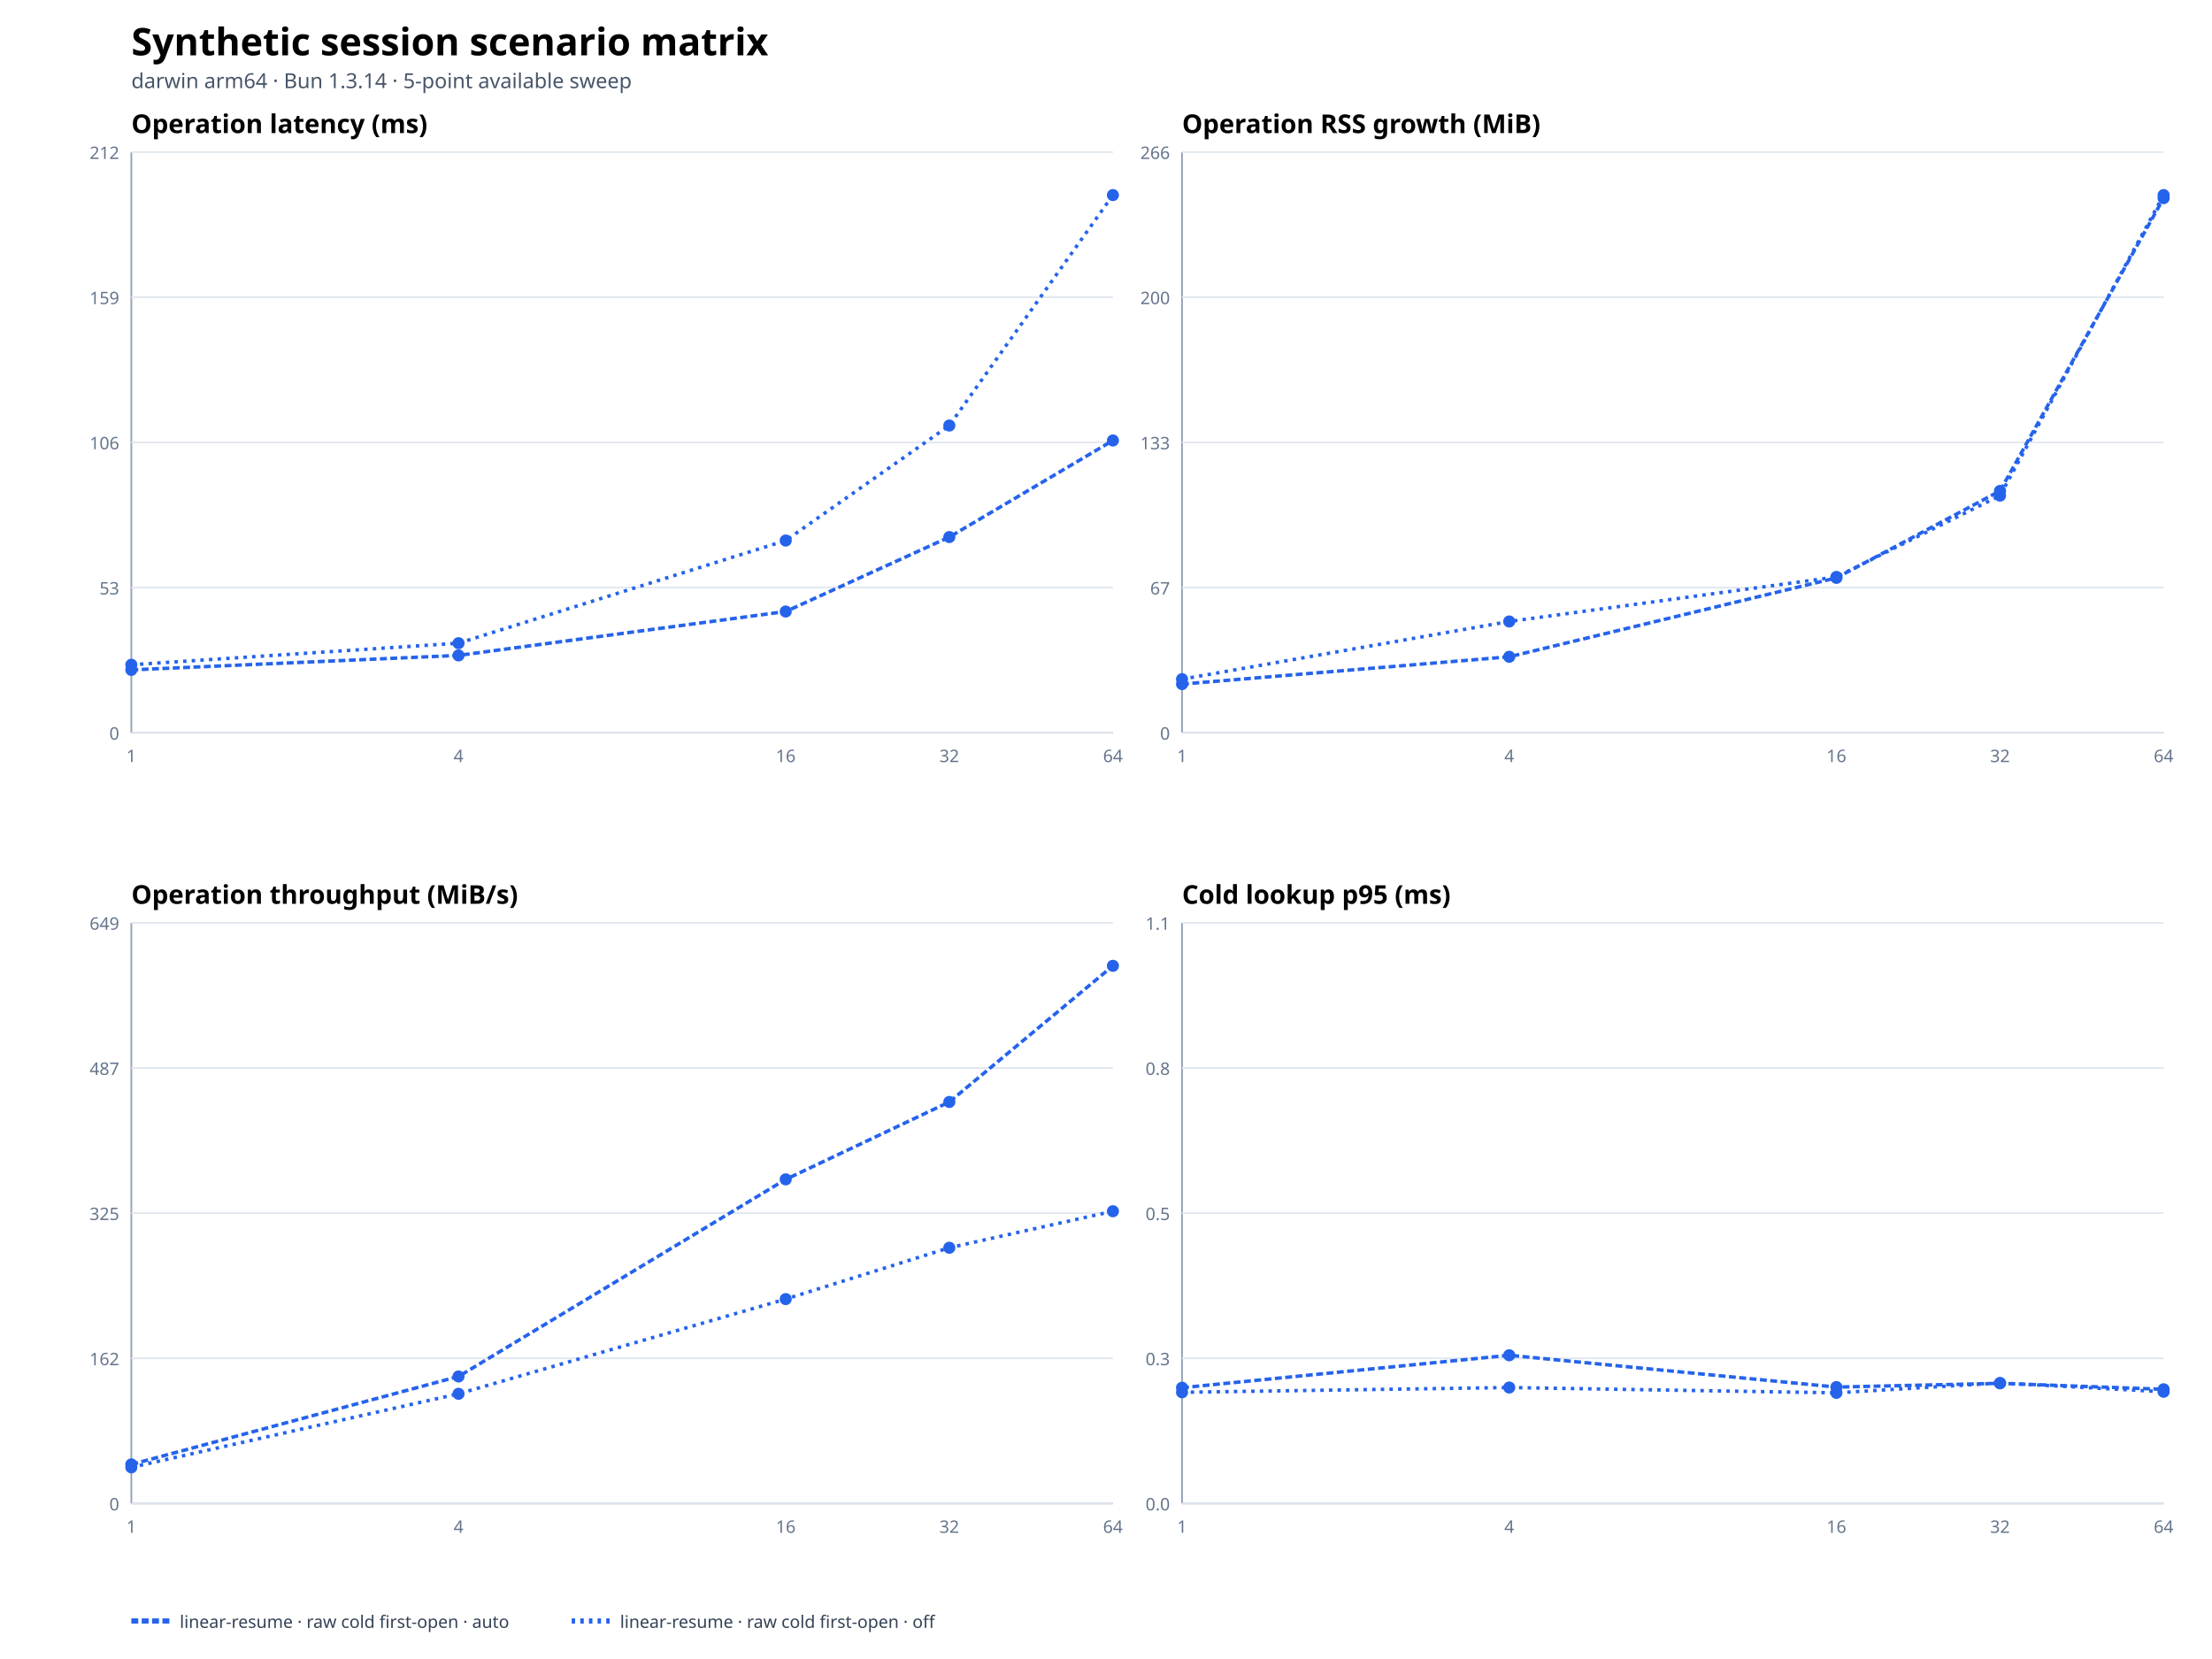
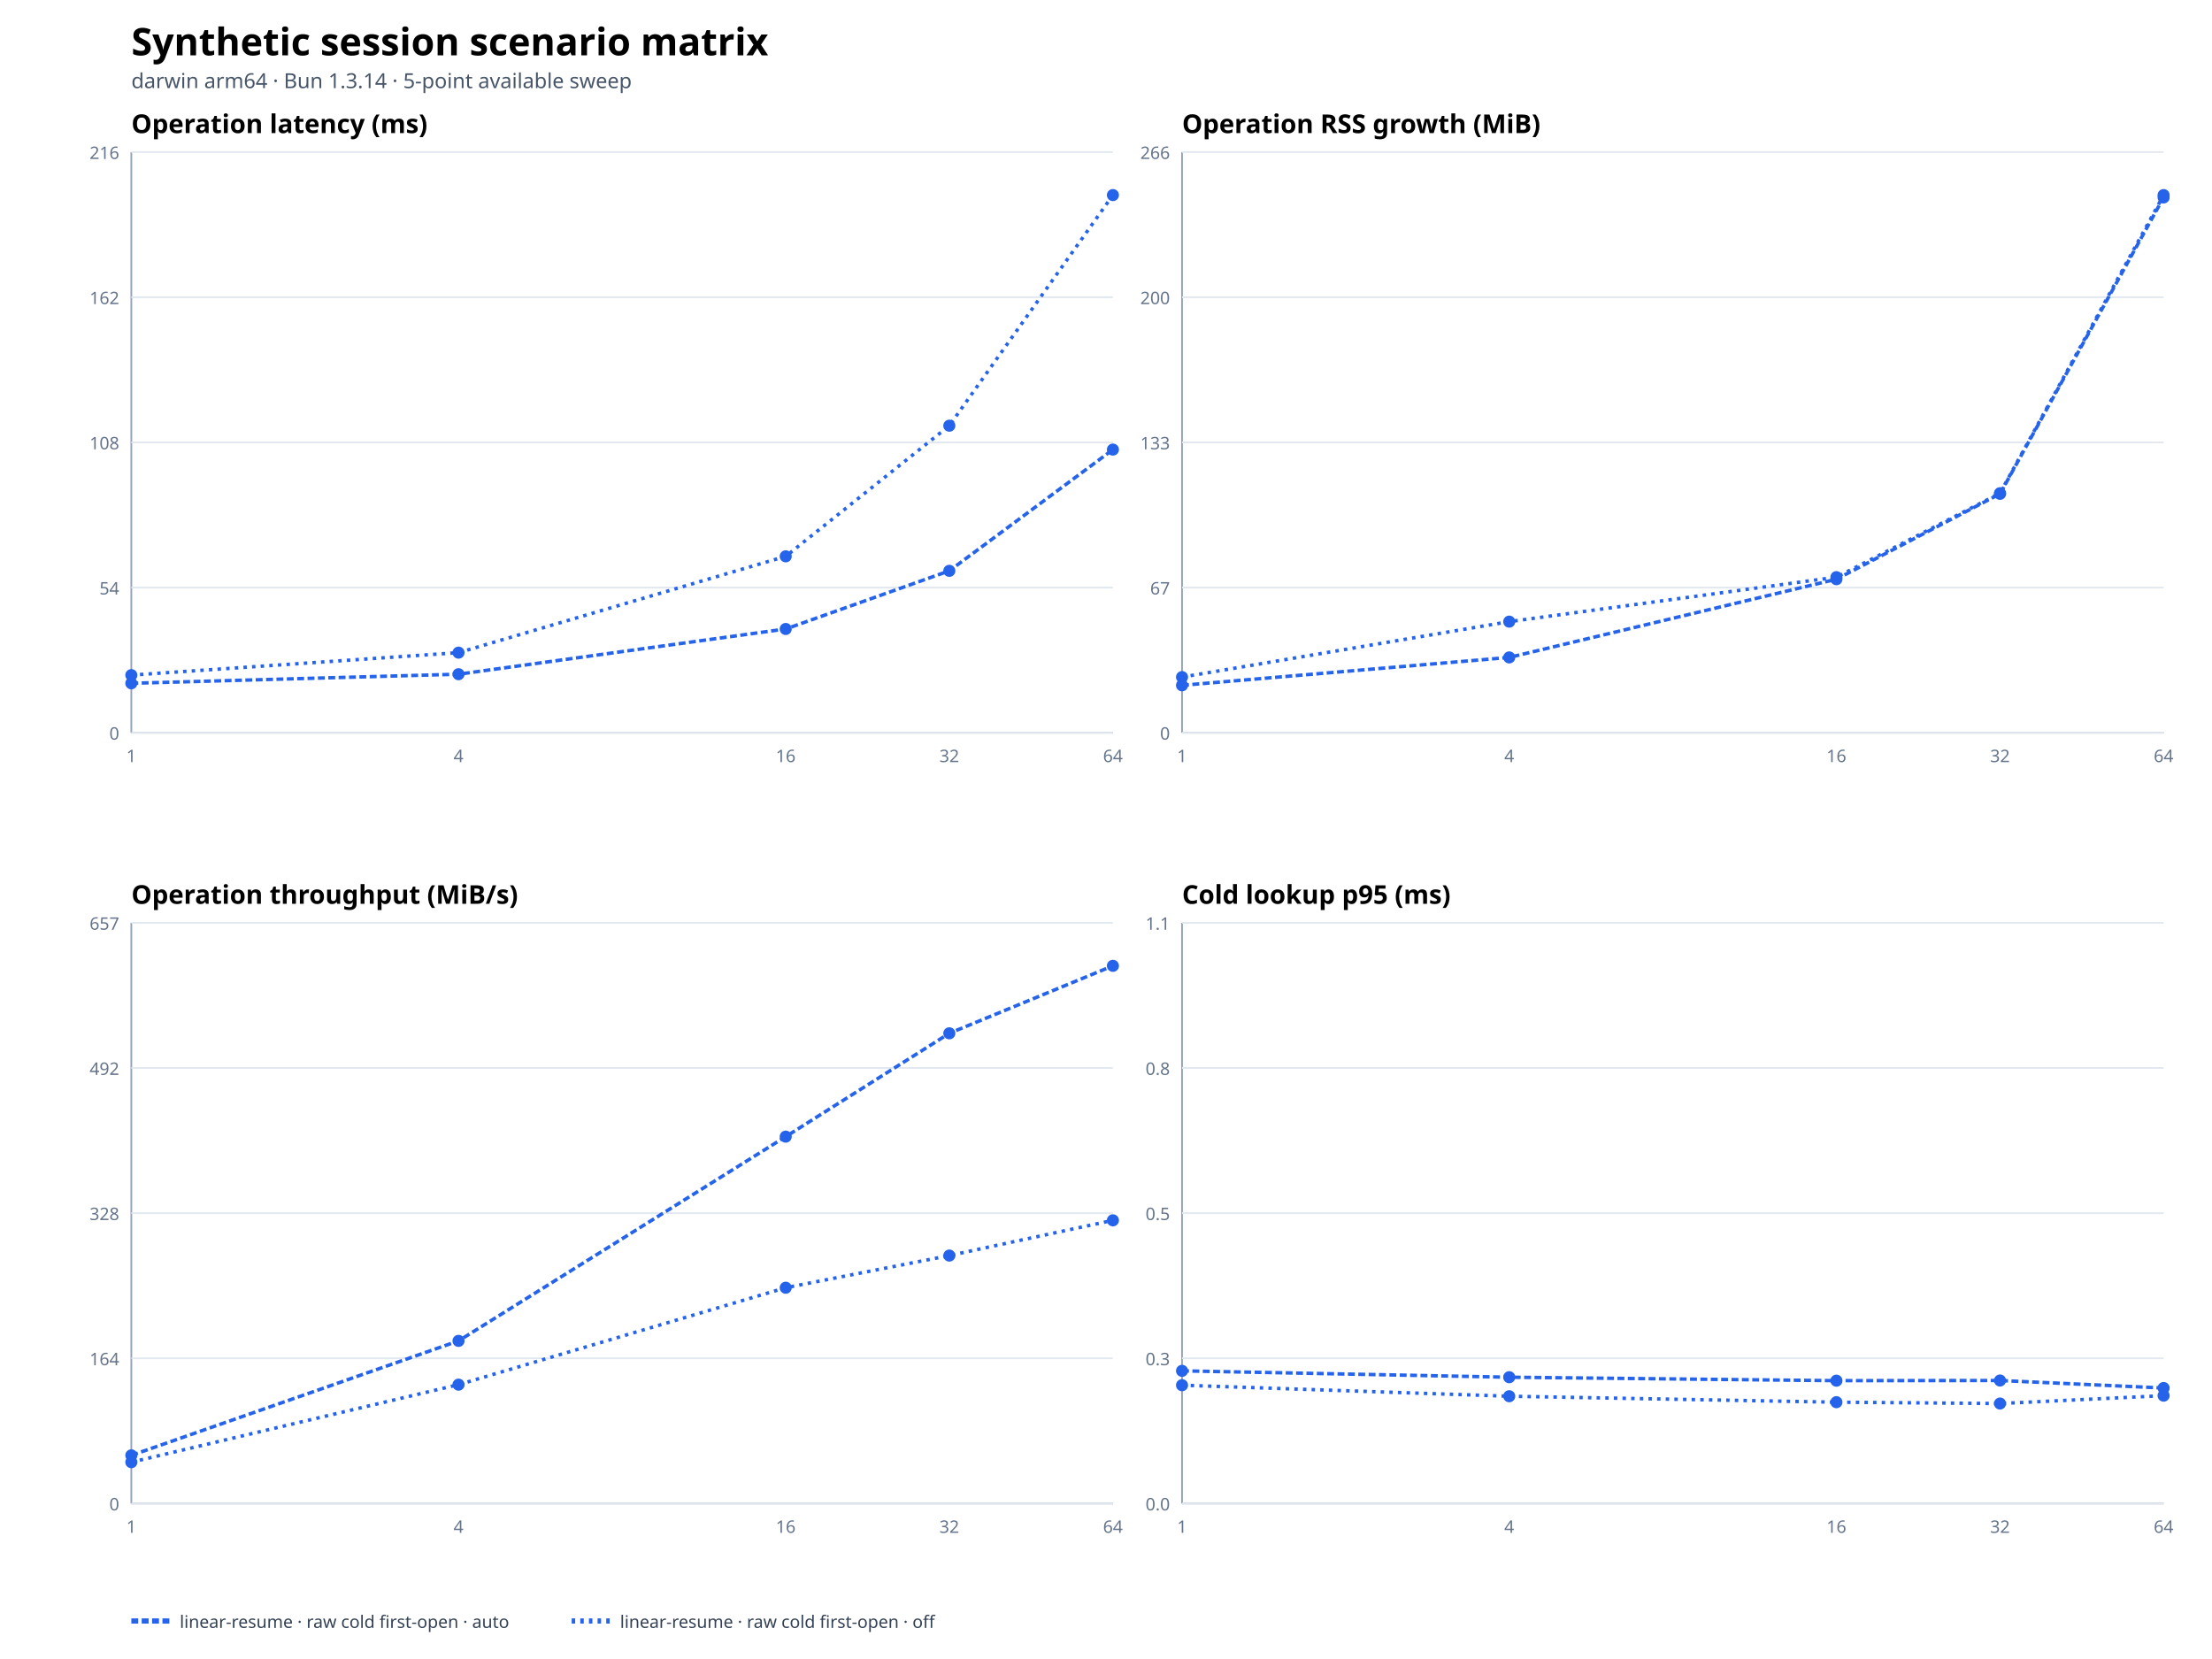
<svg xmlns="http://www.w3.org/2000/svg" width="1280" height="960" viewBox="0 0 1280 960">
  <rect width="100%" height="100%" fill="#ffffff" />
  <text x="76" y="32" font-family="system-ui,sans-serif" font-size="22" font-weight="700">Synthetic session scenario matrix</text>
  <text x="76" y="51" font-family="system-ui,sans-serif" font-size="12" fill="#475569">darwin arm64 · Bun 1.3.14 · 5-point available sweep</text>
  <text x="76" y="77" font-family="system-ui,sans-serif" font-size="15" font-weight="650">Operation latency (ms)</text>
  <line x1="76" y1="424" x2="644" y2="424" stroke="#94a3b8" />
  <line x1="76" y1="88" x2="76" y2="424" stroke="#94a3b8" />
  <line x1="76" y1="424" x2="644" y2="424" stroke="#e2e8f0" />
  <text x="69" y="428" text-anchor="end" font-family="system-ui,sans-serif" font-size="10" fill="#64748b">0</text>
  <line x1="76" y1="340" x2="644" y2="340" stroke="#e2e8f0" />
-   <text x="69" y="344" text-anchor="end" font-family="system-ui,sans-serif" font-size="10" fill="#64748b">53</text>
+   <text x="69" y="344" text-anchor="end" font-family="system-ui,sans-serif" font-size="10" fill="#64748b">54</text>
  <line x1="76" y1="256" x2="644" y2="256" stroke="#e2e8f0" />
-   <text x="69" y="260" text-anchor="end" font-family="system-ui,sans-serif" font-size="10" fill="#64748b">106</text>
+   <text x="69" y="260" text-anchor="end" font-family="system-ui,sans-serif" font-size="10" fill="#64748b">108</text>
  <line x1="76" y1="172" x2="644" y2="172" stroke="#e2e8f0" />
-   <text x="69" y="176" text-anchor="end" font-family="system-ui,sans-serif" font-size="10" fill="#64748b">159</text>
+   <text x="69" y="176" text-anchor="end" font-family="system-ui,sans-serif" font-size="10" fill="#64748b">162</text>
  <line x1="76" y1="88" x2="644" y2="88" stroke="#e2e8f0" />
-   <text x="69" y="92" text-anchor="end" font-family="system-ui,sans-serif" font-size="10" fill="#64748b">212</text>
+   <text x="69" y="92" text-anchor="end" font-family="system-ui,sans-serif" font-size="10" fill="#64748b">216</text>
  <text x="76" y="441" text-anchor="middle" font-family="system-ui,sans-serif" font-size="10" fill="#64748b">1</text>
  <text x="265.333" y="441" text-anchor="middle" font-family="system-ui,sans-serif" font-size="10" fill="#64748b">4</text>
  <text x="454.667" y="441" text-anchor="middle" font-family="system-ui,sans-serif" font-size="10" fill="#64748b">16</text>
  <text x="549.333" y="441" text-anchor="middle" font-family="system-ui,sans-serif" font-size="10" fill="#64748b">32</text>
  <text x="644" y="441" text-anchor="middle" font-family="system-ui,sans-serif" font-size="10" fill="#64748b">64</text>
-   <polyline fill="none" stroke="#2563eb" stroke-width="2" stroke-dasharray="4 2" points="76,387.636 265.333,379.254 454.667,353.869 549.333,310.781 644,254.896" />
-   <circle cx="76" cy="387.636" r="3.5" fill="#2563eb" />
-   <circle cx="265.333" cy="379.254" r="3.5" fill="#2563eb" />
-   <circle cx="454.667" cy="353.869" r="3.5" fill="#2563eb" />
-   <circle cx="549.333" cy="310.781" r="3.5" fill="#2563eb" />
-   <circle cx="644" cy="254.896" r="3.5" fill="#2563eb" />
-   <polyline fill="none" stroke="#2563eb" stroke-width="2" stroke-dasharray="2 3" points="76,384.671 265.333,372.191 454.667,312.79 549.333,246.236 644,112.889" />
-   <circle cx="76" cy="384.671" r="3.5" fill="#2563eb" />
-   <circle cx="265.333" cy="372.191" r="3.5" fill="#2563eb" />
-   <circle cx="454.667" cy="312.79" r="3.5" fill="#2563eb" />
-   <circle cx="549.333" cy="246.236" r="3.5" fill="#2563eb" />
+   <polyline fill="none" stroke="#2563eb" stroke-width="2" stroke-dasharray="4 2" points="76,395.391 265.333,390.139 454.667,363.969 549.333,330.322 644,260.16" />
+   <circle cx="76" cy="395.391" r="3.5" fill="#2563eb" />
+   <circle cx="265.333" cy="390.139" r="3.5" fill="#2563eb" />
+   <circle cx="454.667" cy="363.969" r="3.5" fill="#2563eb" />
+   <circle cx="549.333" cy="330.322" r="3.5" fill="#2563eb" />
+   <circle cx="644" cy="260.16" r="3.5" fill="#2563eb" />
+   <polyline fill="none" stroke="#2563eb" stroke-width="2" stroke-dasharray="2 3" points="76,390.666 265.333,377.664 454.667,321.926 549.333,246.33 644,112.889" />
+   <circle cx="76" cy="390.666" r="3.5" fill="#2563eb" />
+   <circle cx="265.333" cy="377.664" r="3.5" fill="#2563eb" />
+   <circle cx="454.667" cy="321.926" r="3.5" fill="#2563eb" />
+   <circle cx="549.333" cy="246.33" r="3.5" fill="#2563eb" />
  <circle cx="644" cy="112.889" r="3.5" fill="#2563eb" />
  <text x="684" y="77" font-family="system-ui,sans-serif" font-size="15" font-weight="650">Operation RSS growth (MiB)</text>
  <line x1="684" y1="424" x2="1252" y2="424" stroke="#94a3b8" />
  <line x1="684" y1="88" x2="684" y2="424" stroke="#94a3b8" />
  <line x1="684" y1="424" x2="1252" y2="424" stroke="#e2e8f0" />
  <text x="677" y="428" text-anchor="end" font-family="system-ui,sans-serif" font-size="10" fill="#64748b">0</text>
  <line x1="684" y1="340" x2="1252" y2="340" stroke="#e2e8f0" />
  <text x="677" y="344" text-anchor="end" font-family="system-ui,sans-serif" font-size="10" fill="#64748b">67</text>
  <line x1="684" y1="256" x2="1252" y2="256" stroke="#e2e8f0" />
  <text x="677" y="260" text-anchor="end" font-family="system-ui,sans-serif" font-size="10" fill="#64748b">133</text>
  <line x1="684" y1="172" x2="1252" y2="172" stroke="#e2e8f0" />
  <text x="677" y="176" text-anchor="end" font-family="system-ui,sans-serif" font-size="10" fill="#64748b">200</text>
  <line x1="684" y1="88" x2="1252" y2="88" stroke="#e2e8f0" />
  <text x="677" y="92" text-anchor="end" font-family="system-ui,sans-serif" font-size="10" fill="#64748b">266</text>
  <text x="684" y="441" text-anchor="middle" font-family="system-ui,sans-serif" font-size="10" fill="#64748b">1</text>
  <text x="873.333" y="441" text-anchor="middle" font-family="system-ui,sans-serif" font-size="10" fill="#64748b">4</text>
  <text x="1062.667" y="441" text-anchor="middle" font-family="system-ui,sans-serif" font-size="10" fill="#64748b">16</text>
  <text x="1157.333" y="441" text-anchor="middle" font-family="system-ui,sans-serif" font-size="10" fill="#64748b">32</text>
  <text x="1252" y="441" text-anchor="middle" font-family="system-ui,sans-serif" font-size="10" fill="#64748b">64</text>
-   <polyline fill="none" stroke="#2563eb" stroke-width="2" stroke-dasharray="4 2" points="684,395.862 873.333,380.059 1062.667,334.385 1157.333,284.08 1252,114.662" />
-   <circle cx="684" cy="395.862" r="3.5" fill="#2563eb" />
-   <circle cx="873.333" cy="380.059" r="3.5" fill="#2563eb" />
-   <circle cx="1062.667" cy="334.385" r="3.5" fill="#2563eb" />
-   <circle cx="1157.333" cy="284.08" r="3.5" fill="#2563eb" />
-   <circle cx="1252" cy="114.662" r="3.5" fill="#2563eb" />
-   <polyline fill="none" stroke="#2563eb" stroke-width="2" stroke-dasharray="2 3" points="684,393.005 873.333,359.626 1062.667,333.853 1157.333,286.799 1252,112.889" />
-   <circle cx="684" cy="393.005" r="3.5" fill="#2563eb" />
-   <circle cx="873.333" cy="359.626" r="3.5" fill="#2563eb" />
-   <circle cx="1062.667" cy="333.853" r="3.5" fill="#2563eb" />
-   <circle cx="1157.333" cy="286.799" r="3.5" fill="#2563eb" />
+   <polyline fill="none" stroke="#2563eb" stroke-width="2" stroke-dasharray="4 2" points="684,396.566 873.333,380.421 1062.667,335.165 1157.333,285.763 1252,114.251" />
+   <circle cx="684" cy="396.566" r="3.5" fill="#2563eb" />
+   <circle cx="873.333" cy="380.421" r="3.5" fill="#2563eb" />
+   <circle cx="1062.667" cy="335.165" r="3.5" fill="#2563eb" />
+   <circle cx="1157.333" cy="285.763" r="3.5" fill="#2563eb" />
+   <circle cx="1252" cy="114.251" r="3.5" fill="#2563eb" />
+   <polyline fill="none" stroke="#2563eb" stroke-width="2" stroke-dasharray="2 3" points="684,391.809 873.333,359.717 1062.667,333.98 1157.333,285.408 1252,112.889" />
+   <circle cx="684" cy="391.809" r="3.5" fill="#2563eb" />
+   <circle cx="873.333" cy="359.717" r="3.5" fill="#2563eb" />
+   <circle cx="1062.667" cy="333.98" r="3.5" fill="#2563eb" />
+   <circle cx="1157.333" cy="285.408" r="3.5" fill="#2563eb" />
  <circle cx="1252" cy="112.889" r="3.5" fill="#2563eb" />
  <text x="76" y="523" font-family="system-ui,sans-serif" font-size="15" font-weight="650">Operation throughput (MiB/s)</text>
  <line x1="76" y1="870" x2="644" y2="870" stroke="#94a3b8" />
  <line x1="76" y1="534" x2="76" y2="870" stroke="#94a3b8" />
  <line x1="76" y1="870" x2="644" y2="870" stroke="#e2e8f0" />
  <text x="69" y="874" text-anchor="end" font-family="system-ui,sans-serif" font-size="10" fill="#64748b">0</text>
  <line x1="76" y1="786" x2="644" y2="786" stroke="#e2e8f0" />
-   <text x="69" y="790" text-anchor="end" font-family="system-ui,sans-serif" font-size="10" fill="#64748b">162</text>
+   <text x="69" y="790" text-anchor="end" font-family="system-ui,sans-serif" font-size="10" fill="#64748b">164</text>
  <line x1="76" y1="702" x2="644" y2="702" stroke="#e2e8f0" />
-   <text x="69" y="706" text-anchor="end" font-family="system-ui,sans-serif" font-size="10" fill="#64748b">325</text>
+   <text x="69" y="706" text-anchor="end" font-family="system-ui,sans-serif" font-size="10" fill="#64748b">328</text>
  <line x1="76" y1="618" x2="644" y2="618" stroke="#e2e8f0" />
-   <text x="69" y="622" text-anchor="end" font-family="system-ui,sans-serif" font-size="10" fill="#64748b">487</text>
+   <text x="69" y="622" text-anchor="end" font-family="system-ui,sans-serif" font-size="10" fill="#64748b">492</text>
  <line x1="76" y1="534" x2="644" y2="534" stroke="#e2e8f0" />
-   <text x="69" y="538" text-anchor="end" font-family="system-ui,sans-serif" font-size="10" fill="#64748b">649</text>
+   <text x="69" y="538" text-anchor="end" font-family="system-ui,sans-serif" font-size="10" fill="#64748b">657</text>
  <text x="76" y="887" text-anchor="middle" font-family="system-ui,sans-serif" font-size="10" fill="#64748b">1</text>
  <text x="265.333" y="887" text-anchor="middle" font-family="system-ui,sans-serif" font-size="10" fill="#64748b">4</text>
  <text x="454.667" y="887" text-anchor="middle" font-family="system-ui,sans-serif" font-size="10" fill="#64748b">16</text>
  <text x="549.333" y="887" text-anchor="middle" font-family="system-ui,sans-serif" font-size="10" fill="#64748b">32</text>
  <text x="644" y="887" text-anchor="middle" font-family="system-ui,sans-serif" font-size="10" fill="#64748b">64</text>
-   <polyline fill="none" stroke="#2563eb" stroke-width="2" stroke-dasharray="4 2" points="76,847.394 265.333,796.515 454.667,682.458 549.333,637.663 644,558.889" />
-   <circle cx="76" cy="847.394" r="3.5" fill="#2563eb" />
-   <circle cx="265.333" cy="796.515" r="3.5" fill="#2563eb" />
-   <circle cx="454.667" cy="682.458" r="3.5" fill="#2563eb" />
-   <circle cx="549.333" cy="637.663" r="3.5" fill="#2563eb" />
+   <polyline fill="none" stroke="#2563eb" stroke-width="2" stroke-dasharray="4 2" points="76,842.161 265.333,775.915 454.667,657.726 549.333,597.939 644,558.889" />
+   <circle cx="76" cy="842.161" r="3.5" fill="#2563eb" />
+   <circle cx="265.333" cy="775.915" r="3.5" fill="#2563eb" />
+   <circle cx="454.667" cy="657.726" r="3.5" fill="#2563eb" />
+   <circle cx="549.333" cy="597.939" r="3.5" fill="#2563eb" />
  <circle cx="644" cy="558.889" r="3.5" fill="#2563eb" />
-   <polyline fill="none" stroke="#2563eb" stroke-width="2" stroke-dasharray="2 3" points="76,849.098 265.333,806.533 454.667,751.733 549.333,722.023 644,700.896" />
-   <circle cx="76" cy="849.098" r="3.5" fill="#2563eb" />
-   <circle cx="265.333" cy="806.533" r="3.5" fill="#2563eb" />
-   <circle cx="454.667" cy="751.733" r="3.5" fill="#2563eb" />
-   <circle cx="549.333" cy="722.023" r="3.5" fill="#2563eb" />
-   <circle cx="644" cy="700.896" r="3.5" fill="#2563eb" />
+   <polyline fill="none" stroke="#2563eb" stroke-width="2" stroke-dasharray="2 3" points="76,846.107 265.333,801.246 454.667,745.158 549.333,726.553 644,706.16" />
+   <circle cx="76" cy="846.107" r="3.5" fill="#2563eb" />
+   <circle cx="265.333" cy="801.246" r="3.5" fill="#2563eb" />
+   <circle cx="454.667" cy="745.158" r="3.5" fill="#2563eb" />
+   <circle cx="549.333" cy="726.553" r="3.5" fill="#2563eb" />
+   <circle cx="644" cy="706.16" r="3.5" fill="#2563eb" />
  <text x="684" y="523" font-family="system-ui,sans-serif" font-size="15" font-weight="650">Cold lookup p95 (ms)</text>
  <line x1="684" y1="870" x2="1252" y2="870" stroke="#94a3b8" />
  <line x1="684" y1="534" x2="684" y2="870" stroke="#94a3b8" />
  <line x1="684" y1="870" x2="1252" y2="870" stroke="#e2e8f0" />
  <text x="677" y="874" text-anchor="end" font-family="system-ui,sans-serif" font-size="10" fill="#64748b">0.0</text>
  <line x1="684" y1="786" x2="1252" y2="786" stroke="#e2e8f0" />
  <text x="677" y="790" text-anchor="end" font-family="system-ui,sans-serif" font-size="10" fill="#64748b">0.3</text>
  <line x1="684" y1="702" x2="1252" y2="702" stroke="#e2e8f0" />
  <text x="677" y="706" text-anchor="end" font-family="system-ui,sans-serif" font-size="10" fill="#64748b">0.5</text>
  <line x1="684" y1="618" x2="1252" y2="618" stroke="#e2e8f0" />
  <text x="677" y="622" text-anchor="end" font-family="system-ui,sans-serif" font-size="10" fill="#64748b">0.8</text>
  <line x1="684" y1="534" x2="1252" y2="534" stroke="#e2e8f0" />
  <text x="677" y="538" text-anchor="end" font-family="system-ui,sans-serif" font-size="10" fill="#64748b">1.1</text>
  <text x="684" y="887" text-anchor="middle" font-family="system-ui,sans-serif" font-size="10" fill="#64748b">1</text>
  <text x="873.333" y="887" text-anchor="middle" font-family="system-ui,sans-serif" font-size="10" fill="#64748b">4</text>
  <text x="1062.667" y="887" text-anchor="middle" font-family="system-ui,sans-serif" font-size="10" fill="#64748b">16</text>
  <text x="1157.333" y="887" text-anchor="middle" font-family="system-ui,sans-serif" font-size="10" fill="#64748b">32</text>
  <text x="1252" y="887" text-anchor="middle" font-family="system-ui,sans-serif" font-size="10" fill="#64748b">64</text>
-   <polyline fill="none" stroke="#2563eb" stroke-width="2" stroke-dasharray="4 2" points="684,803.02 873.333,784.237 1062.667,802.657 1157.333,800.48 1252,803.928" />
-   <circle cx="684" cy="803.02" r="3.5" fill="#2563eb" />
-   <circle cx="873.333" cy="784.237" r="3.5" fill="#2563eb" />
-   <circle cx="1062.667" cy="802.657" r="3.5" fill="#2563eb" />
-   <circle cx="1157.333" cy="800.48" r="3.5" fill="#2563eb" />
-   <circle cx="1252" cy="803.928" r="3.5" fill="#2563eb" />
-   <polyline fill="none" stroke="#2563eb" stroke-width="2" stroke-dasharray="2 3" points="684,805.665 873.333,802.904 1062.667,805.976 1157.333,800.272 1252,805.354" />
-   <circle cx="684" cy="805.665" r="3.5" fill="#2563eb" />
-   <circle cx="873.333" cy="802.904" r="3.5" fill="#2563eb" />
-   <circle cx="1062.667" cy="805.976" r="3.5" fill="#2563eb" />
-   <circle cx="1157.333" cy="800.272" r="3.5" fill="#2563eb" />
-   <circle cx="1252" cy="805.354" r="3.5" fill="#2563eb" />
+   <polyline fill="none" stroke="#2563eb" stroke-width="2" stroke-dasharray="4 2" points="684,793.259 873.333,796.941 1062.667,798.937 1157.333,798.846 1252,803.189" />
+   <circle cx="684" cy="793.259" r="3.5" fill="#2563eb" />
+   <circle cx="873.333" cy="796.941" r="3.5" fill="#2563eb" />
+   <circle cx="1062.667" cy="798.937" r="3.5" fill="#2563eb" />
+   <circle cx="1157.333" cy="798.846" r="3.5" fill="#2563eb" />
+   <circle cx="1252" cy="803.189" r="3.5" fill="#2563eb" />
+   <polyline fill="none" stroke="#2563eb" stroke-width="2" stroke-dasharray="2 3" points="684,801.568 873.333,807.946 1062.667,811.394 1157.333,812.172 1252,807.609" />
+   <circle cx="684" cy="801.568" r="3.5" fill="#2563eb" />
+   <circle cx="873.333" cy="807.946" r="3.5" fill="#2563eb" />
+   <circle cx="1062.667" cy="811.394" r="3.5" fill="#2563eb" />
+   <circle cx="1157.333" cy="812.172" r="3.5" fill="#2563eb" />
+   <circle cx="1252" cy="807.609" r="3.5" fill="#2563eb" />
  <line x1="76" y1="938" x2="98" y2="938" stroke="#2563eb" stroke-width="3" stroke-dasharray="4 2" />
  <text x="104" y="942" font-family="system-ui,sans-serif" font-size="10" fill="#334155">linear-resume · raw cold first-open · auto</text>
  <line x1="330.8" y1="938" x2="352.8" y2="938" stroke="#2563eb" stroke-width="3" stroke-dasharray="2 3" />
  <text x="358.8" y="942" font-family="system-ui,sans-serif" font-size="10" fill="#334155">linear-resume · raw cold first-open · off</text>
</svg>
